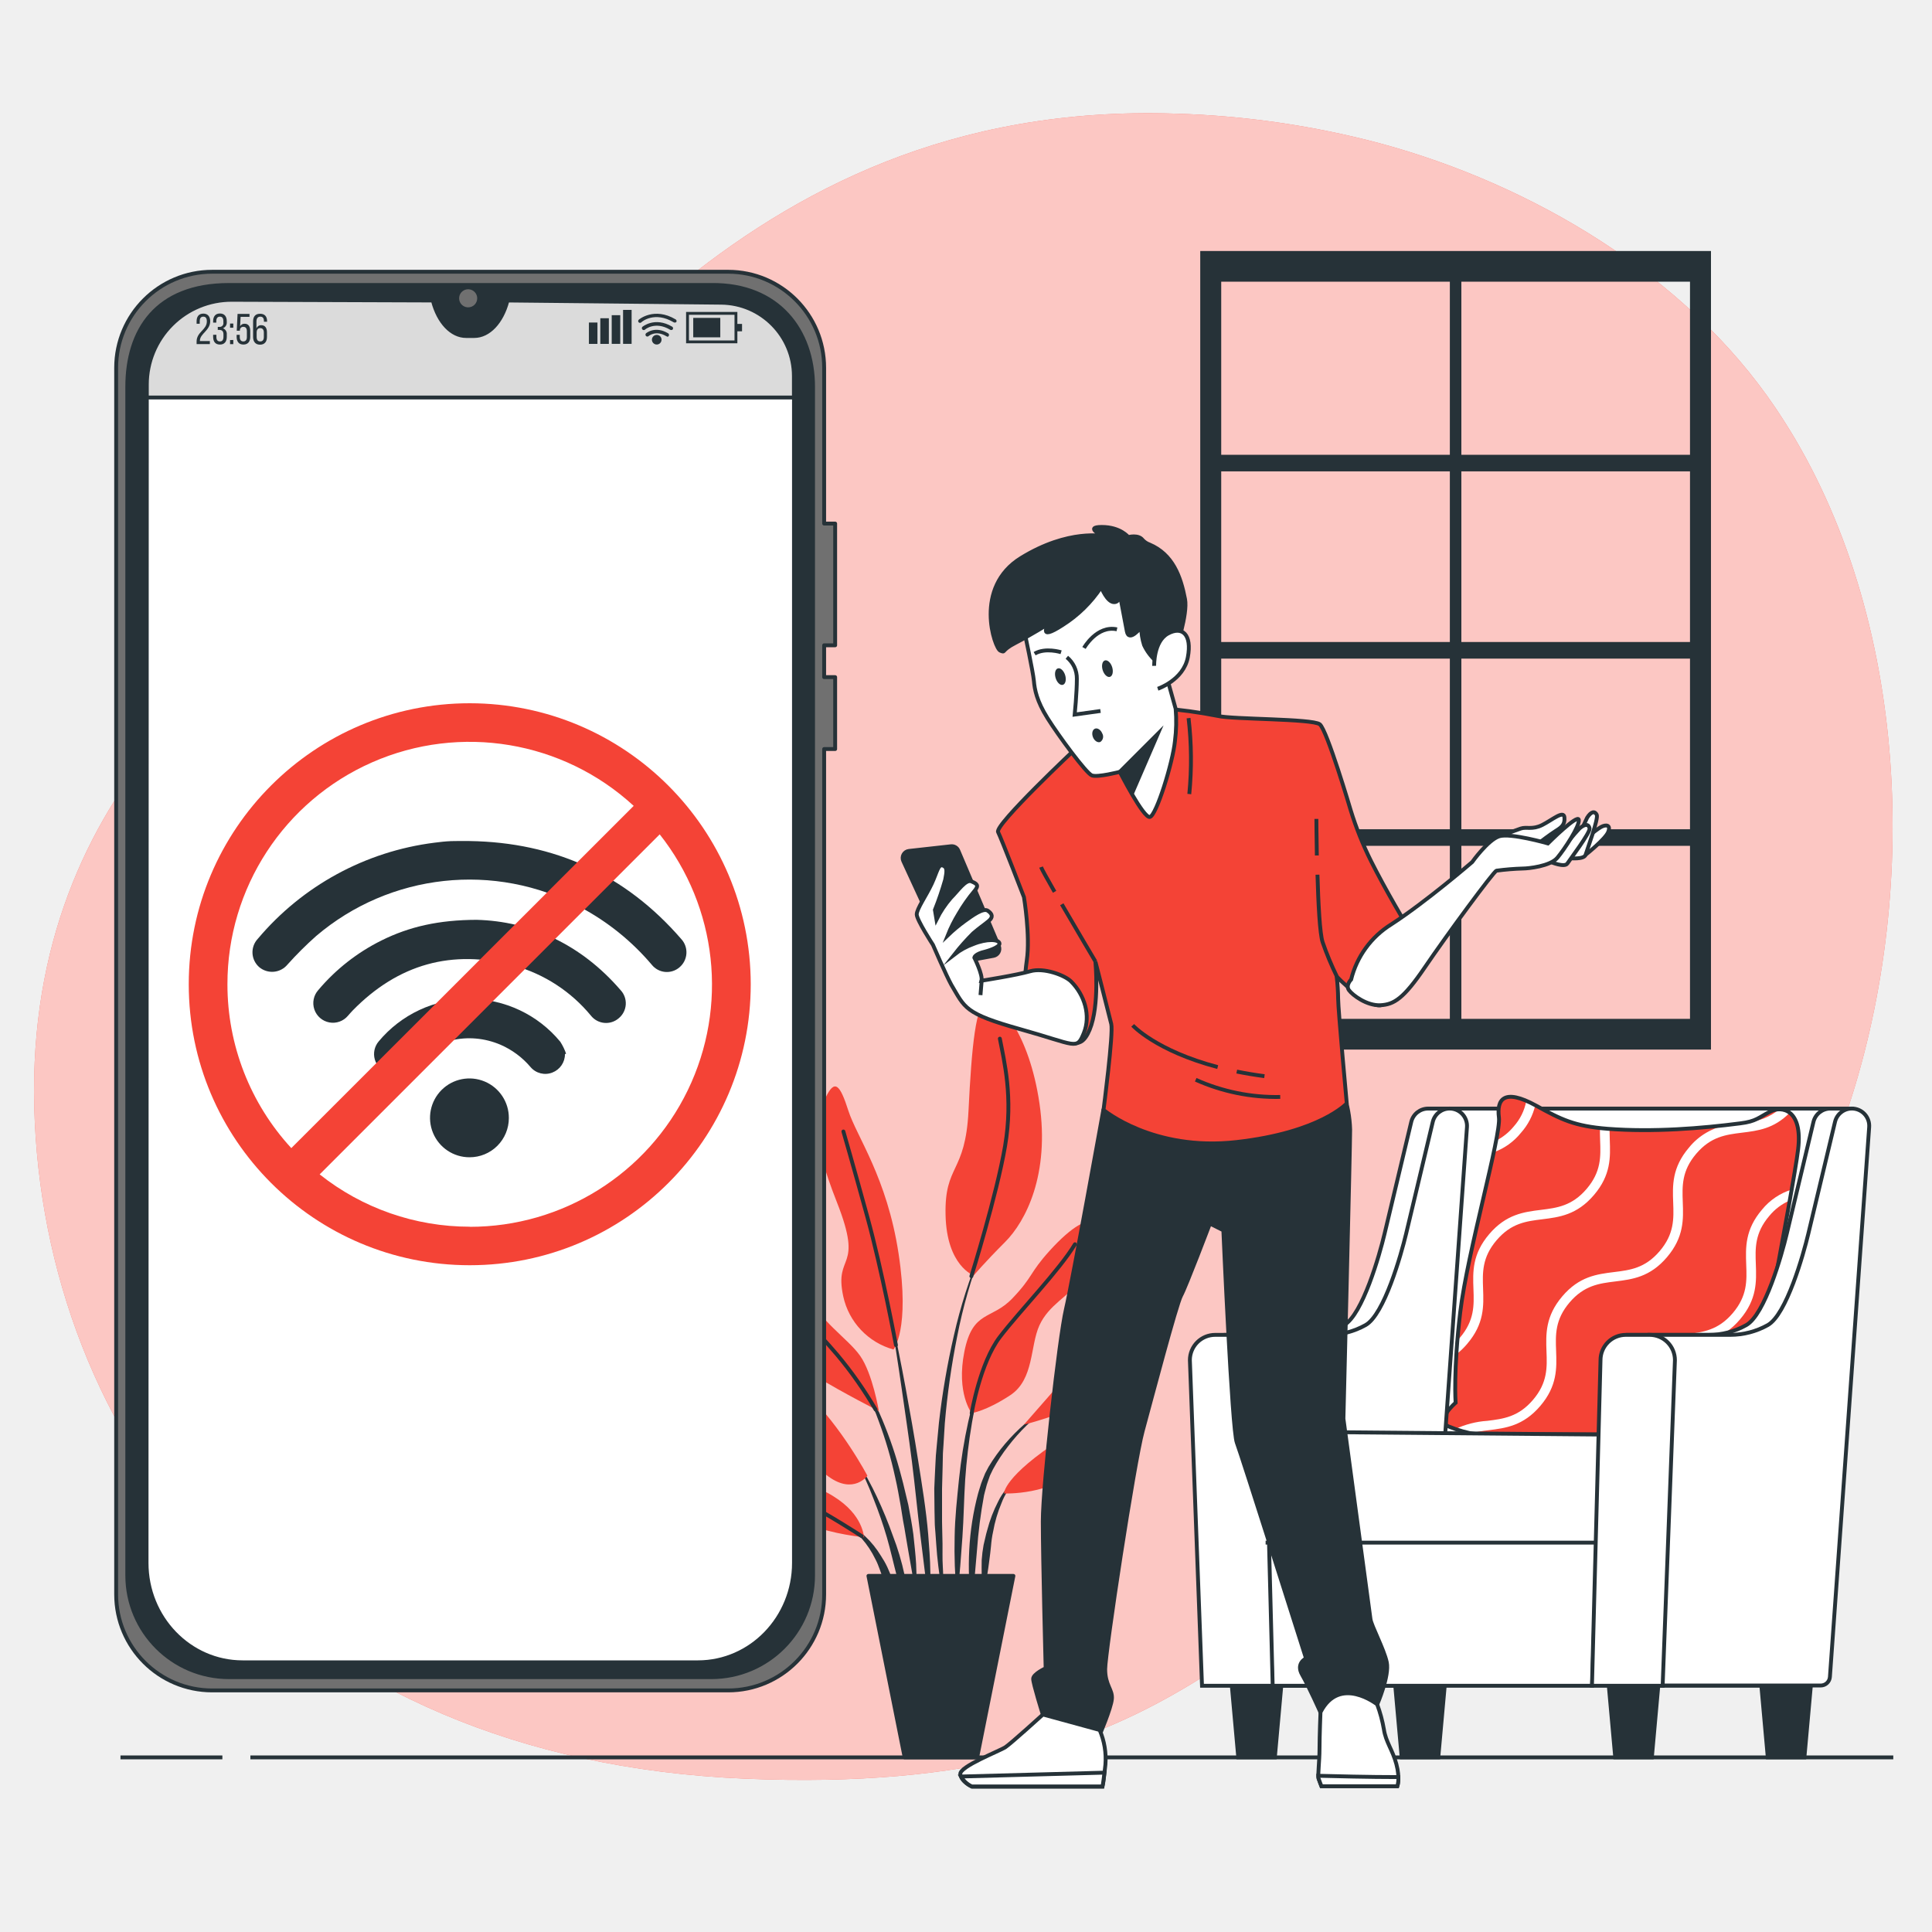
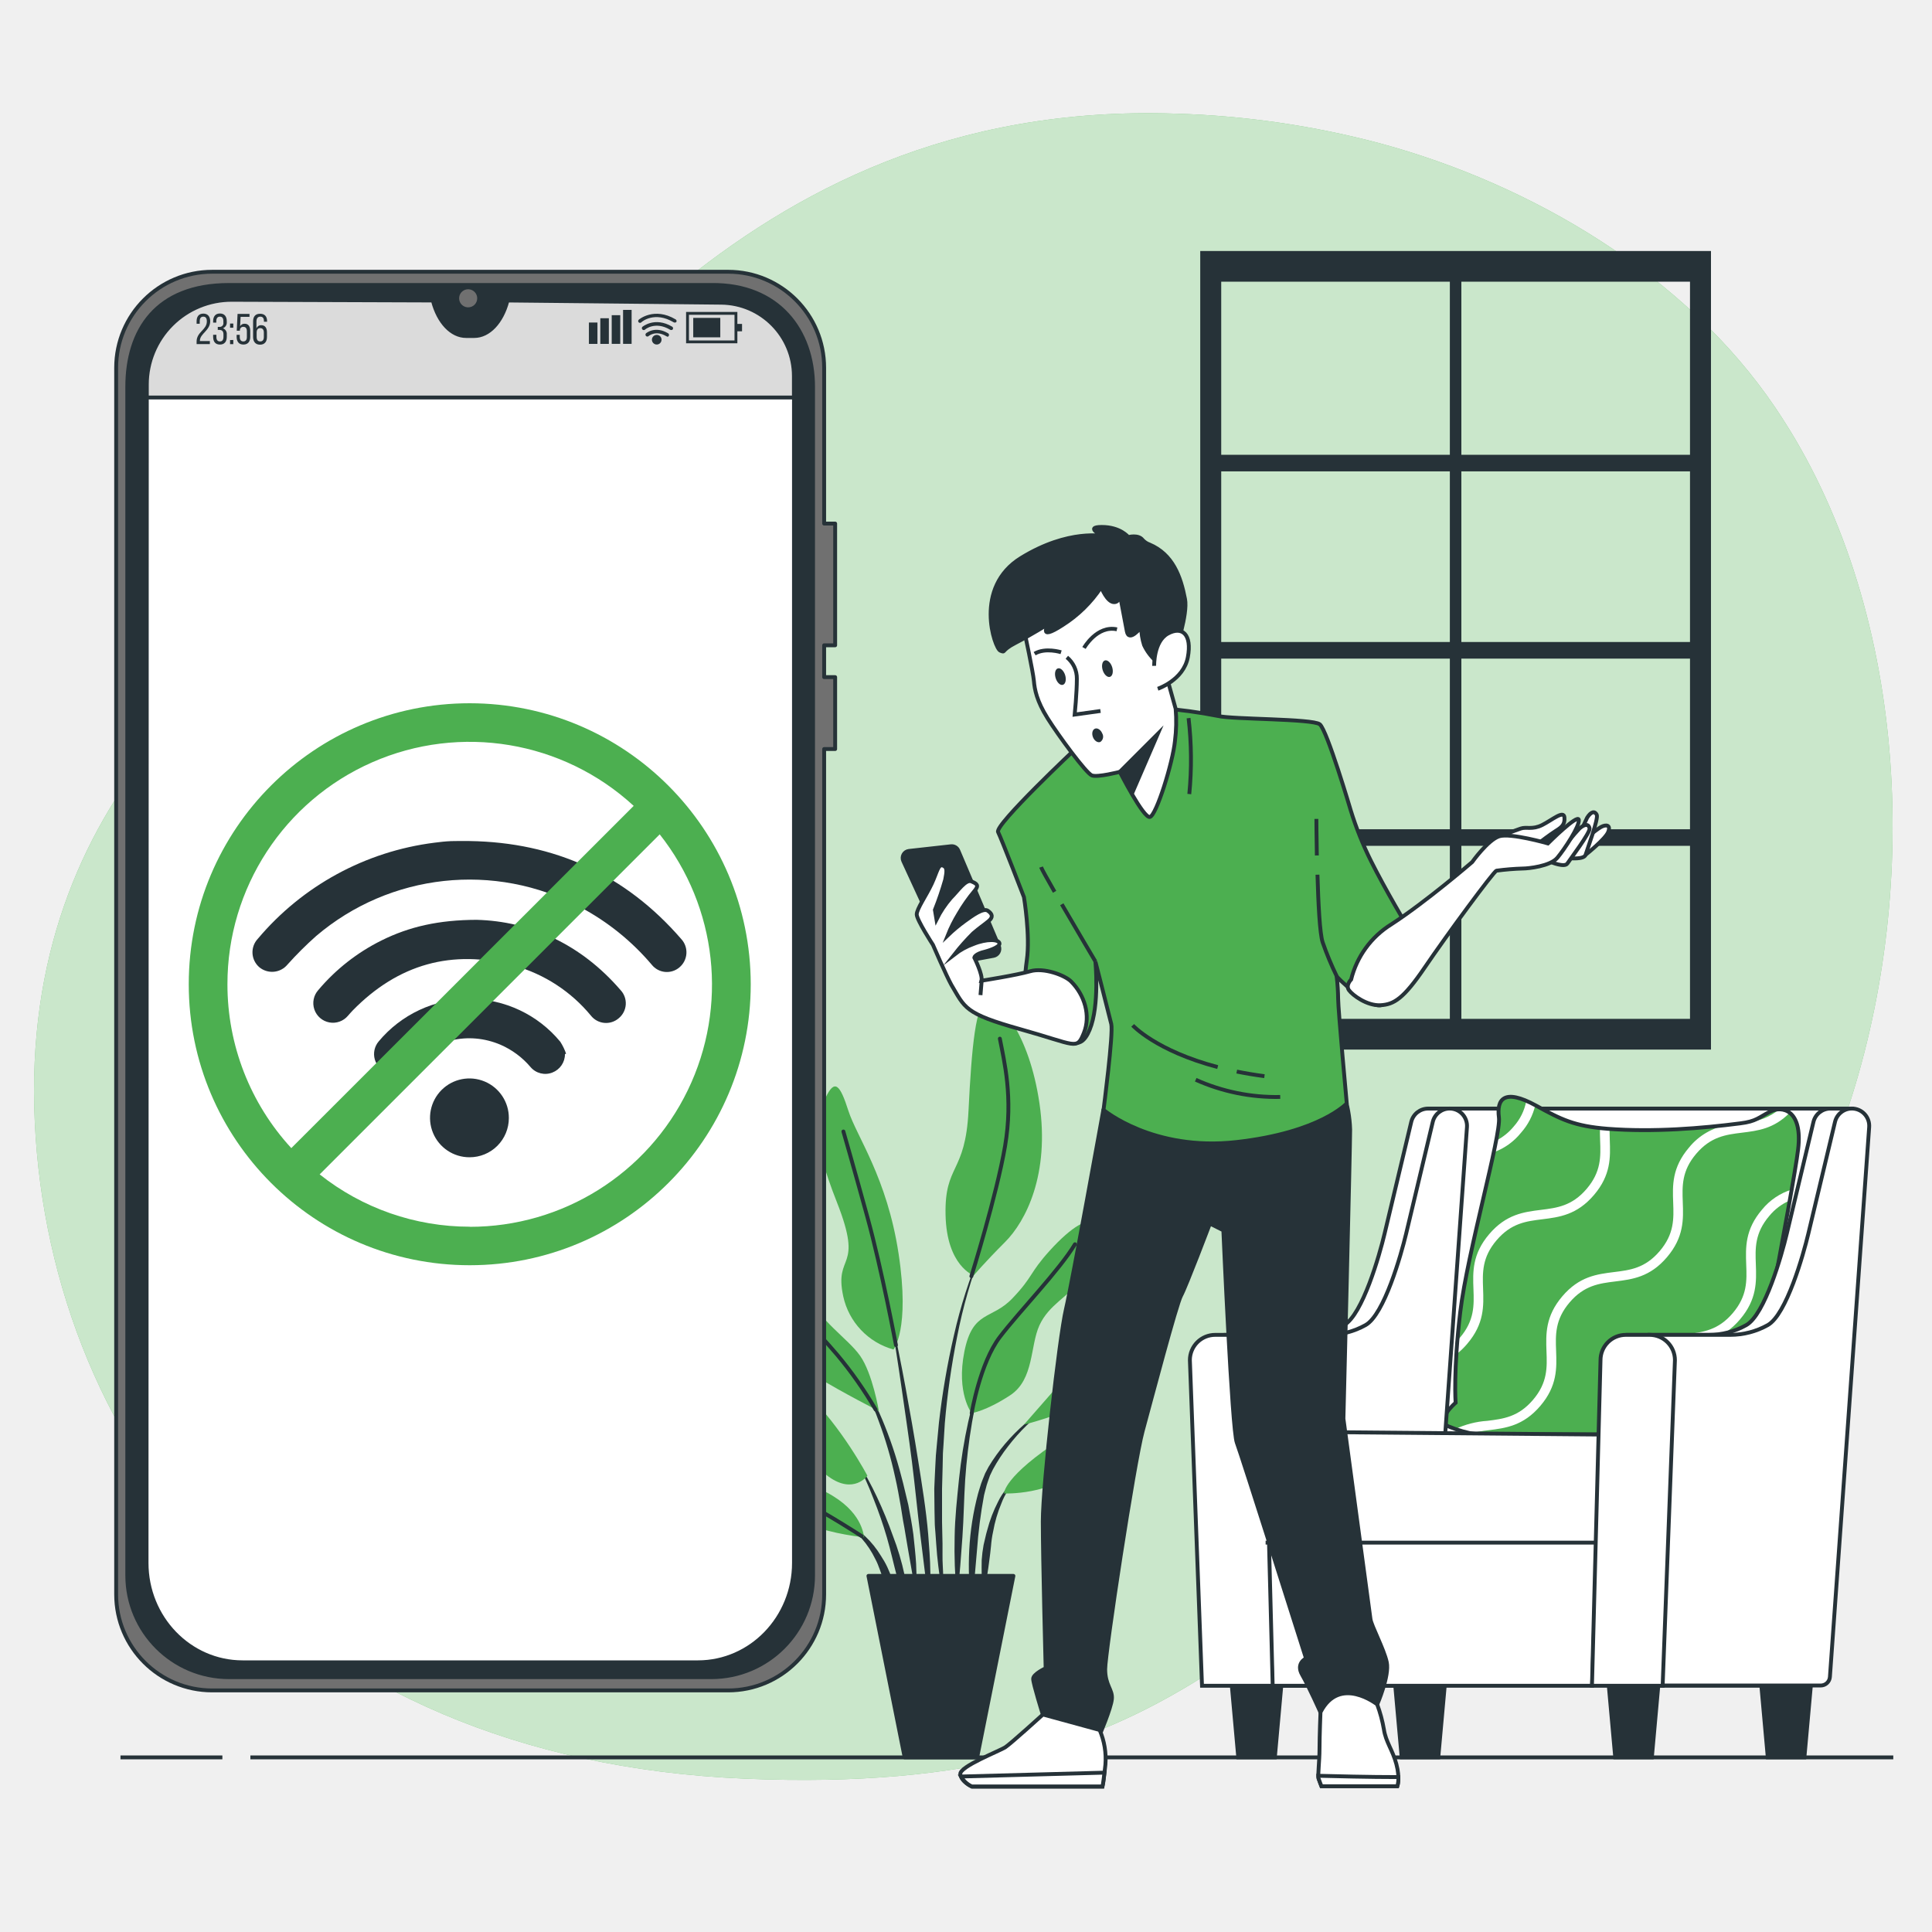
<svg xmlns="http://www.w3.org/2000/svg" viewBox="0 0 500 500">
  <g id="freepik--background-simple--inject-2">
-     <path d="M464.5,113.47q-2.38-4-5-7.9C436.33,71.22,396.44,47.73,357.2,37.11a231.87,231.87,0,0,0-52.71-7.69c-116.62-4-163.07,88-201.61,111.67S5,205.33,9,290.32s65.22,165,183.81,170,126.5-48.42,192.71-68.19c43.82-13.08,75-57.26,90.2-98.09C496.5,238.38,495.52,166.11,464.5,113.47Z" style="fill:#F44336" />
+     <path d="M464.5,113.47q-2.38-4-5-7.9C436.33,71.22,396.44,47.73,357.2,37.11a231.87,231.87,0,0,0-52.71-7.69c-116.62-4-163.07,88-201.61,111.67S5,205.33,9,290.32s65.22,165,183.81,170,126.5-48.42,192.71-68.19c43.82-13.08,75-57.26,90.2-98.09C496.5,238.38,495.52,166.11,464.5,113.47Z" style="fill:#4CAF50" />
    <path d="M464.5,113.47q-2.38-4-5-7.9C436.33,71.22,396.44,47.73,357.2,37.11a231.87,231.87,0,0,0-52.71-7.69c-116.62-4-163.07,88-201.61,111.67S5,205.33,9,290.32s65.22,165,183.81,170,126.5-48.42,192.71-68.19c43.82-13.08,75-57.26,90.2-98.09C496.5,238.38,495.52,166.11,464.5,113.47Z" style="fill:#fff;opacity:0.7" />
  </g>
  <g id="freepik--Window--inject-2">
    <polygon points="438.56 121.49 438.56 118.2 377.7 118.2 377.7 69.42 375.72 69.42 375.72 118.2 315.29 118.2 315.29 121.49 375.72 121.49 375.72 166.65 315.29 166.65 315.29 169.95 375.72 169.95 375.72 215.11 315.29 215.11 315.29 218.4 375.72 218.4 375.72 265.85 377.7 265.85 377.7 218.4 438.56 218.4 438.56 215.11 377.7 215.11 377.7 169.95 438.56 169.95 438.56 166.65 377.7 166.65 377.7 121.49 438.56 121.49" style="fill:#263238;stroke:#263238;stroke-miterlimit:10" />
    <path d="M311.12,65.46V271.13H442.3V65.46ZM437.87,264.18H315.55V72.4H437.87Z" style="fill:#263238;stroke:#263238;stroke-miterlimit:10" />
  </g>
  <g id="freepik--Plant--inject-2">
    <path d="M254,323.92h0a.1.1,0,0,0-.06-.13.1.1,0,0,0-.13.06,132,132,0,0,0-6.94,21.75A202,202,0,0,0,243,368.15l-.54,5.7c-.08.95-.19,1.9-.26,2.85l-.15,2.86c-.08,1.91-.2,3.82-.26,5.73l.06,5.73.06,2.86c0,.95.11,1.91.18,2.86.14,1.9.26,3.81.43,5.71.37,3.8.94,7.57,1.52,11.34a.11.11,0,0,0,.1.08.09.09,0,0,0,.1-.1h0c0-1.91-.09-3.8-.13-5.71s-.22-3.78-.19-5.68,0-3.8-.06-5.69l-.06-2.84,0-2.84,0-5.68.15-5.67.06-2.84c0-.95.11-1.89.16-2.84l.35-5.67a200.9,200.9,0,0,1,3.21-22.49A131.72,131.72,0,0,1,254,323.92Z" style="fill:#263238" />
    <path d="M254.81,353.6a.1.1,0,0,0-.06-.12.1.1,0,0,0-.13.06,132.44,132.44,0,0,0-6.43,29.24c-.5,5-1.06,9.94-1.13,14.94a127.13,127.13,0,0,0,.53,15,.11.11,0,0,0,.09.08.09.09,0,0,0,.11-.08c.58-5,.93-9.94,1.28-14.9s.4-9.93.72-14.89a148.32,148.32,0,0,1,5-29.31Z" style="fill:#263238" />
    <path d="M271.27,364.05a.1.1,0,0,0-.14,0,50.06,50.06,0,0,0-11,9.59,44.64,44.64,0,0,0-4.3,6l-.88,1.67-.7,1.74a15.71,15.71,0,0,0-.6,1.75c-.18.6-.38,1.18-.54,1.78a71,71,0,0,0-2.27,14.52,84,84,0,0,0,.54,14.62.11.11,0,0,0,.1.08.09.09,0,0,0,.1-.09l1.26-14.47a127.64,127.64,0,0,1,1.83-14.27c.13-.59.3-1.15.45-1.73a16,16,0,0,1,.5-1.71l.59-1.67.76-1.58a43.25,43.25,0,0,1,3.94-6,49.72,49.72,0,0,1,10.33-10.05h0A.11.11,0,0,0,271.27,364.05Z" style="fill:#263238" />
    <path d="M263.3,382.64a16.06,16.06,0,0,0-5,6,35.33,35.33,0,0,0-2.81,7.37c-.19.63-.35,1.27-.49,1.91l-.45,1.92a34.52,34.52,0,0,0-.49,3.91c0,1.32-.05,2.63,0,3.94a34.57,34.57,0,0,0,.51,3.91.13.13,0,0,0,.08.08.1.1,0,0,0,.12-.08,35.91,35.91,0,0,0,.7-3.85c.2-1.28.4-2.54.55-3.81s.35-2.52.45-3.79.27-2.54.55-3.78a34.19,34.19,0,0,1,2.14-7.3,16.18,16.18,0,0,1,4.2-6.27l0,0a.09.09,0,0,0,0-.13A.11.11,0,0,0,263.3,382.64Z" style="fill:#263238" />
    <path d="M240.22,397.14c-.54-6.42-1.6-12.79-2.6-19.14s-2.12-12.7-3.28-19-2.46-12.63-3.83-18.91a.1.1,0,1,0-.19,0c1.1,6.34,2.09,12.69,3,19.05s1.87,12.71,2.68,19.08,1.4,12.77,2.19,19.13l2.35,19.13a.12.12,0,0,0,.1.09.11.11,0,0,0,.11-.1c.07-1.61.07-3.22.11-4.84s-.07-3.22-.09-4.83C240.74,403.57,240.46,400.36,240.22,397.14Z" style="fill:#263238" />
    <path d="M236.37,397.05c-.35-2.55-.81-5.08-1.3-7.6l-.9-3.75c-.3-1.25-.58-2.5-.94-3.74a105.84,105.84,0,0,0-4.92-14.61l-.77-1.77-.85-1.73c-.55-1.16-1.2-2.27-1.83-3.4a28.58,28.58,0,0,0-4.64-6.14.09.09,0,0,0-.13,0,.1.1,0,0,0,0,.14h0a28,28,0,0,1,4.24,6.29c.56,1.14,1.15,2.26,1.63,3.44l.76,1.75.67,1.79a105.45,105.45,0,0,1,4.28,14.61c.58,2.47,1,5,1.45,7.49l.6,3.76c.22,1.25.49,2.5.66,3.76.4,2.51.87,5,1.3,7.53s.85,5,1.39,7.55a.11.11,0,0,0,.09.09.11.11,0,0,0,.11-.1q0-3.85-.18-7.7C236.94,402.15,236.63,399.6,236.37,397.05Z" style="fill:#263238" />
    <path d="M231.05,397.38c-1.19-3.38-2.57-6.68-4.07-9.91a86.8,86.8,0,0,0-5.12-9.38.1.1,0,1,0-.17.1,87.62,87.62,0,0,1,4.37,9.68c1.3,3.28,2.48,6.62,3.46,10s1.73,6.83,2.63,10.23,1.71,6.83,2.76,10.27a.1.1,0,0,0,.09.07.11.11,0,0,0,.11-.1,51.83,51.83,0,0,0-1-10.69A66.72,66.72,0,0,0,231.05,397.38Z" style="fill:#263238" />
    <path d="M230.83,408.61a23.15,23.15,0,0,0-2.83-5.94,24.44,24.44,0,0,0-4.12-5.11,19.36,19.36,0,0,0-2.62-2,10.92,10.92,0,0,0-3-1.34.1.1,0,0,0-.11.06.1.1,0,0,0,0,.13h0a14.89,14.89,0,0,1,4.93,3.83,23.66,23.66,0,0,1,3.43,5.2c1,1.84,1.48,3.88,2.33,5.79.37,1,.74,1.95,1.18,2.93a23.09,23.09,0,0,0,1.29,3h0a.11.11,0,0,0,.09.05.09.09,0,0,0,.1-.09,22.57,22.57,0,0,0-.12-3.29C231.31,410.74,231.09,409.67,230.83,408.61Z" style="fill:#263238" />
-     <path d="M231.23,349.25a18.29,18.29,0,0,1-13-13.76c-2.43-11.34,5.4-6.48-1.62-24.3s-5.4-21.87-3-27,3.78-3.51,5.94,3.24,10,17.28,13,37S231.23,349.25,231.23,349.25Z" style="fill:#F44336" />
-     <path d="M252,330.09s-7-2.43-7.29-15.66,5.13-10.53,5.94-27,1.89-28.08,4.86-28.35,10.8,8.1,13.5,26.46-3.51,30.51-8.91,35.91S252,330.09,252,330.09Z" style="fill:#F44336" />
-     <path d="M227.45,365.18s-1.62-9.72-4.86-14.31-10.26-8.64-14.85-17.54-9.72-13.23-9.45-.54,5.94,19.16,13,23.48S227.45,365.18,227.45,365.18Z" style="fill:#F44336" />
-     <path d="M224.48,381.92s-6.48-12.42-15.93-21.6-17-13.77-14.31-9.18,5.94,4.32,10.53,12.42,3.24,14,9.72,18.63S224.48,381.92,224.48,381.92Z" style="fill:#F44336" />
-     <path d="M223.67,397.85c-.27-.81-.54-6.75-9.72-11.61s-17.82-3-16.74-.54,6.75,6.48,12.42,8.91S223.67,397.85,223.67,397.85Z" style="fill:#F44336" />
-     <path d="M251.47,365.72s-4.05-5.13-1.89-15.93,7-8.1,12.42-13.77,4.32-6.47,9.72-12.41,10.26-9.18,12.42-6.75-1.08,10-4.32,14.31S271.45,337.64,269,343s-1.35,14-7.56,18.09S251.47,365.72,251.47,365.72Z" style="fill:#F44336" />
-     <path d="M265,368.69s9.72-11.07,16.74-19.17,9.72-14.3,10-8.91,2.43,9.72-3.24,16.74S265,368.69,265,368.69Z" style="fill:#F44336" />
-     <path d="M259.84,386.51s-.27-4.32,15.12-14.31,21.87-11.88,20.25-7.83-8.37,8.1-15.66,15.39S259.84,386.51,259.84,386.51Z" style="fill:#F44336" />
+     <path d="M231.23,349.25a18.29,18.29,0,0,1-13-13.76c-2.43-11.34,5.4-6.48-1.62-24.3s-5.4-21.87-3-27,3.78-3.51,5.94,3.24,10,17.28,13,37S231.23,349.25,231.23,349.25Z" style="fill:#4CAF50" />
+     <path d="M252,330.09s-7-2.43-7.29-15.66,5.13-10.53,5.94-27,1.89-28.08,4.86-28.35,10.8,8.1,13.5,26.46-3.51,30.51-8.91,35.91S252,330.09,252,330.09Z" style="fill:#4CAF50" />
+     <path d="M227.45,365.18s-1.62-9.72-4.86-14.31-10.26-8.64-14.85-17.54-9.72-13.23-9.45-.54,5.94,19.16,13,23.48S227.45,365.18,227.45,365.18Z" style="fill:#4CAF50" />
+     <path d="M224.48,381.92s-6.48-12.42-15.93-21.6-17-13.77-14.31-9.18,5.94,4.32,10.53,12.42,3.24,14,9.72,18.63S224.48,381.92,224.48,381.92Z" style="fill:#4CAF50" />
+     <path d="M223.67,397.85c-.27-.81-.54-6.75-9.72-11.61s-17.82-3-16.74-.54,6.75,6.48,12.42,8.91S223.67,397.85,223.67,397.85Z" style="fill:#4CAF50" />
+     <path d="M251.47,365.72s-4.05-5.13-1.89-15.93,7-8.1,12.42-13.77,4.32-6.47,9.72-12.41,10.26-9.18,12.42-6.75-1.08,10-4.32,14.31S271.45,337.64,269,343s-1.35,14-7.56,18.09S251.47,365.72,251.47,365.72Z" style="fill:#4CAF50" />
+     <path d="M265,368.69s9.72-11.07,16.74-19.17,9.72-14.3,10-8.91,2.43,9.72-3.24,16.74S265,368.69,265,368.69Z" style="fill:#4CAF50" />
+     <path d="M259.84,386.51s-.27-4.32,15.12-14.31,21.87-11.88,20.25-7.83-8.37,8.1-15.66,15.39S259.84,386.51,259.84,386.51Z" style="fill:#4CAF50" />
    <path d="M231.87,348.1s-3.61-19.36-7.39-33.13-6.21-22.14-6.21-22.14" style="fill:none;stroke:#263238;stroke-linecap:round;stroke-linejoin:round" />
    <path d="M251.39,330.29s6.56-21,8.72-33.68-.27-22.14-1.35-27.81" style="fill:none;stroke:#263238;stroke-linecap:round;stroke-linejoin:round" />
    <path d="M226.6,364.78a101.76,101.76,0,0,0-9.95-14.18c-5.94-7-10.53-10.8-13.23-17.54" style="fill:none;stroke:#263238;stroke-linecap:round;stroke-linejoin:round" />
    <path d="M251.47,365.72s2.16-13,7.29-19.71,15.39-17.27,19.44-24" style="fill:none;stroke:#263238;stroke-linecap:round;stroke-linejoin:round" />
    <path d="M223,397.55s-9.08-5.91-15.56-9.15" style="fill:none;stroke:#263238;stroke-linecap:round;stroke-linejoin:round" />
    <polygon points="252.89 454.81 234.13 454.81 224.75 407.84 262.27 407.84 252.89 454.81" style="fill:#263238;stroke:#263238;stroke-linecap:round;stroke-linejoin:round" />
  </g>
  <g id="freepik--Floor--inject-2">
    <line x1="64.8" y1="454.81" x2="489.98" y2="454.81" style="fill:none;stroke:#263238;stroke-miterlimit:10" />
    <line x1="31.18" y1="454.81" x2="57.55" y2="454.81" style="fill:none;stroke:#263238;stroke-miterlimit:10" />
  </g>
  <g id="freepik--Device--inject-2">
    <path d="M216.14,167v-31.5h-2.85V95.19a24.85,24.85,0,0,0-24.85-24.86H54.92A24.86,24.86,0,0,0,30.06,95.19V412.62a24.86,24.86,0,0,0,24.86,24.86H188.44a24.85,24.85,0,0,0,24.85-24.86V193.85h2.85V175.24h-2.85V167Z" style="fill:#707070;stroke:#263238;stroke-linejoin:round" />
    <path d="M184.08,434.05H59.27a26.33,26.33,0,0,1-26.33-26.33V100.09c0-14.55,7.46-26.34,26.33-26.34H184.08c17.31-.23,26.34,11.79,26.34,26.34V407.72A26.33,26.33,0,0,1,184.08,434.05Z" style="fill:#263238;stroke:#263238;stroke-linejoin:round" />
    <path d="M131.34,77.8l-.05.19c-1.46,5.44-4.82,9-8.54,9h-2.14c-3.72,0-7.08-3.52-8.54-9l0-.19-52.08-.18A21.92,21.92,0,0,0,38,99.53l-.07,304.94c0,14.21,11.12,25.73,24.85,25.73H180.62c13.73,0,24.86-11.52,24.86-25.73l0-307.13a19,19,0,0,0-18.78-19Z" style="fill:#fff;stroke:#263238;stroke-miterlimit:10" />
    <path d="M205.46,102.88V97.34a19,19,0,0,0-18.78-19l-55.34-.57-.05.19c-1.46,5.44-4.82,9-8.54,9h-2.14c-3.72,0-7.08-3.52-8.54-9l0-.19-52.08-.18A21.92,21.92,0,0,0,38,99.53v3.35Z" style="fill:#dbdbdb;stroke:#263238;stroke-miterlimit:10" />
    <path d="M123.5,77.2a2.34,2.34,0,1,0-2.33,2.34A2.33,2.33,0,0,0,123.5,77.2Z" style="fill:#707070" />
    <path d="M54.4,83.14c0,2.37-2.65,3.22-2.66,5v.12h2.57v.79H50.88V88.4c0-2.53,2.65-3,2.65-5.22,0-.81-.27-1.23-.92-1.23s-.92.46-.92,1.15v.69h-.81v-.63c0-1.2.54-2,1.75-2S54.4,82,54.4,83.14Z" style="fill:#263238" />
    <path d="M58.69,83.13v.2a1.57,1.57,0,0,1-1,1.62,1.55,1.55,0,0,1,1,1.62v.6c0,1.2-.56,2-1.77,2s-1.76-.78-1.76-2v-.53H56v.59c0,.7.29,1.13.92,1.13s.91-.42.91-1.21v-.6c0-.78-.32-1.15-1-1.17h-.47V84.6h.51a.94.94,0,0,0,.94-1.08v-.35c0-.81-.28-1.22-.91-1.22s-.92.43-.92,1.14v.4h-.82v-.36c0-1.19.56-2,1.76-2S58.69,81.94,58.69,83.13Z" style="fill:#263238" />
    <path d="M60.38,83.73v1.08h-.84V83.73Zm0,4.26v1.08h-.84V88Z" style="fill:#263238" />
    <path d="M62.14,84.43a1.28,1.28,0,0,1,1.17-.65c1,0,1.45.74,1.45,1.86v1.53c0,1.2-.57,2-1.76,2s-1.76-.78-1.76-2v-.52h.81v.58c0,.7.3,1.13.92,1.13s.92-.43.92-1.13V85.71c0-.71-.29-1.13-.92-1.13a.84.84,0,0,0-.88.84v.17h-.82l.21-4.35h3.09V82h-2.3Z" style="fill:#263238" />
    <path d="M69.12,83.12v.15H68.3v-.2c0-.71-.29-1.12-.93-1.12s-1,.42-1,1.26V85a1.26,1.26,0,0,1,1.26-.84c1,0,1.46.73,1.46,1.86v1.18c0,1.2-.59,2-1.79,2s-1.8-.78-1.8-2v-4c0-1.24.56-2,1.8-2S69.12,81.92,69.12,83.12Zm-2.7,2.93v1.18c0,.7.29,1.13.93,1.13s.93-.43.93-1.13V86.05c0-.7-.3-1.13-.93-1.13S66.42,85.35,66.42,86.05Z" style="fill:#263238" />
    <rect x="152.41" y="83.47" width="2.21" height="5.53" style="fill:#263238" />
    <rect x="155.36" y="82.36" width="2.21" height="6.64" style="fill:#263238" />
    <rect x="158.31" y="81.57" width="2.21" height="7.42" style="fill:#263238" />
    <rect x="161.25" y="80.2" width="2.21" height="8.79" style="fill:#263238" />
    <path d="M190.83,88.84H177.56V80.73h13.27Zm-12.53-.73h11.79V81.47H178.3Z" style="fill:#263238" />
    <rect x="179.41" y="82.27" width="7" height="5.03" style="fill:#263238" />
    <rect x="190.37" y="83.83" width="1.67" height="1.91" style="fill:#263238" />
    <path d="M172.7,87.08a.48.48,0,0,1-.26-.07c-2.7-1.61-4.48-.12-4.56-.05a.49.49,0,0,1-.69,0,.5.5,0,0,1,0-.7c.1-.08,2.38-2,5.72,0a.5.5,0,0,1-.25.92Z" style="fill:#263238" />
    <path d="M173.7,85.41a.48.48,0,0,1-.26-.07c-3.9-2.32-6.53-.07-6.55,0a.5.5,0,0,1-.66-.74s3.2-2.74,7.72-.06a.49.49,0,0,1,.17.68A.48.48,0,0,1,173.7,85.41Z" style="fill:#263238" />
    <path d="M174.6,83.48a.47.47,0,0,1-.25-.07c-4.94-2.94-8.23-.17-8.37,0a.49.49,0,0,1-.7,0,.48.48,0,0,1,.05-.69s3.94-3.38,9.53-.06a.5.5,0,0,1,.17.68A.49.49,0,0,1,174.6,83.48Z" style="fill:#263238" />
    <path d="M171.21,87.91A1.25,1.25,0,1,1,170,86.67,1.24,1.24,0,0,1,171.21,87.91Z" style="fill:#263238" />
    <path d="M121.53,217.66c22,.34,40.33,8.68,54.78,25.36a5.08,5.08,0,0,1-.47,7.33,5,5,0,0,1-7.15-.66,62.94,62.94,0,0,0-18.47-14.9,61.21,61.21,0,0,0-68.4,7.45,92.38,92.38,0,0,0-7.42,7.39,5.17,5.17,0,0,1-7.32.66,5.1,5.1,0,0,1-.36-7.33,71.44,71.44,0,0,1,45.7-24.87c1.44-.19,2.89-.35,4.34-.41S119.94,217.66,121.53,217.66Z" style="fill:#263238" />
    <path d="M123.35,238.05c13.9.36,27,6.29,37.24,18.17a5,5,0,0,1-.46,7.3,5,5,0,0,1-7.22-.7,39.62,39.62,0,0,0-19.8-12.9C117,245.56,103,249.54,91.3,261.49c-.44.45-.84.93-1.25,1.39a5.08,5.08,0,1,1-7.68-6.65,51.11,51.11,0,0,1,16.38-12.85C105.94,239.81,113.57,238.08,123.35,238.05Z" style="fill:#263238" />
    <path d="M146.21,272.81a5.08,5.08,0,0,1-3.25,4.76,5,5,0,0,1-5.66-1.42,21.34,21.34,0,0,0-7.76-5.77C121.2,266.84,112,269,105.79,276a4.92,4.92,0,0,1-5.43,1.63A5.07,5.07,0,0,1,98,269.52a30.52,30.52,0,0,1,47,.08,14.27,14.27,0,0,1,1.5,3.09Z" style="fill:#263238" />
    <path d="M121.52,299.5a10.2,10.2,0,1,1,10.17-10.15A10.14,10.14,0,0,1,121.52,299.5Z" style="fill:#263238" />
-     <path d="M121.58,182a72.72,72.72,0,1,0,72.71,72.71A72.8,72.8,0,0,0,121.58,182ZM58.86,254.75A62.68,62.68,0,0,1,164,208.56L75.39,297.13A62.52,62.52,0,0,1,58.86,254.75Zm62.72,62.72a62.4,62.4,0,0,1-38.85-13.54l88-88a62.67,62.67,0,0,1-49.18,101.57Z" style="fill:#F44336" />
+     <path d="M121.58,182a72.72,72.72,0,1,0,72.71,72.71A72.8,72.8,0,0,0,121.58,182ZM58.86,254.75A62.68,62.68,0,0,1,164,208.56L75.39,297.13A62.52,62.52,0,0,1,58.86,254.75Zm62.72,62.72a62.4,62.4,0,0,1-38.85-13.54l88-88a62.67,62.67,0,0,1-49.18,101.57Z" style="fill:#4CAF50" />
  </g>
  <g id="freepik--Sofa--inject-2">
    <polygon points="427.5 454.81 418.02 454.81 415.99 432.25 429.53 432.25 427.5 454.81" style="fill:#263238;stroke:#263238;stroke-miterlimit:10" />
    <polygon points="466.98 454.81 457.5 454.81 455.47 432.25 469.01 432.25 466.98 454.81" style="fill:#263238;stroke:#263238;stroke-miterlimit:10" />
    <polygon points="372.23 454.81 362.75 454.81 360.73 432.25 374.26 432.25 372.23 454.81" style="fill:#263238;stroke:#263238;stroke-miterlimit:10" />
    <polygon points="329.93 454.81 320.46 454.81 318.43 432.25 331.96 432.25 329.93 454.81" style="fill:#263238;stroke:#263238;stroke-miterlimit:10" />
    <path d="M375.17,286.9h98.52s.39,34.25-4.68,58.5-11.28,38.91-11.28,38.91H364.11S378,330.67,375.17,286.9Z" style="fill:#fff;stroke:#263238;stroke-miterlimit:10" />
-     <path d="M416.06,292.13c-8.64-.68-12.07-2.42-18.53-6-8.41-4.61-10.21-1.54-9.61,3.07s-8.17,35-10,50.3-1.21,23.53-1.21,23.53-5.4,4.61-1.8,6.14a32.28,32.28,0,0,0,7.21,2.05h69.66s12.38-63.61,13.58-73.84-4.2-11.25-7.21-9.72-3.6,2.56-7.81,3.07C440.5,292,427.9,293.05,416.06,292.13Z" style="fill:#F44336" />
+     <path d="M416.06,292.13c-8.64-.68-12.07-2.42-18.53-6-8.41-4.61-10.21-1.54-9.61,3.07s-8.17,35-10,50.3-1.21,23.53-1.21,23.53-5.4,4.61-1.8,6.14a32.28,32.28,0,0,0,7.21,2.05h69.66s12.38-63.61,13.58-73.84-4.2-11.25-7.21-9.72-3.6,2.56-7.81,3.07C440.5,292,427.9,293.05,416.06,292.13Z" style="fill:#4CAF50" />
    <path d="M393.63,293.16a16.26,16.26,0,0,0,3.69-7.1c-.84-.45-1.61-.82-2.32-1.12a13.69,13.69,0,0,1-3.26,6.61,14.3,14.3,0,0,1-4.54,3.65c-.18.91-.38,1.9-.6,3A16.06,16.06,0,0,0,393.63,293.16Z" style="fill:#fff" />
    <path d="M456,313.06c-4.41,5.18-4.24,9.78-4.08,14.24.16,4.16.3,8.08-3.48,12.53s-7.69,4.92-11.82,5.44c-4.42.54-9,1.11-13.4,6.29s-4.25,9.78-4.08,14.23a28.53,28.53,0,0,1-.15,5.47h2.52a33.48,33.48,0,0,0,.11-5.56c-.15-4.16-.3-8.09,3.49-12.53s7.68-4.93,11.82-5.44c4.42-.54,9-1.11,13.4-6.29s4.24-9.78,4.08-14.24c-.16-4.16-.3-8.09,3.49-12.53a14,14,0,0,1,5.34-4c.17-1,.34-1.92.5-2.83A16.07,16.07,0,0,0,456,313.06Z" style="fill:#fff" />
    <path d="M385.23,370.14c4.43-.55,9-1.12,13.41-6.3s4.24-9.78,4.08-14.23c-.16-4.16-.3-8.09,3.48-12.53s7.69-4.93,11.82-5.44c4.42-.55,9-1.11,13.4-6.29s4.25-9.79,4.08-14.24c-.15-4.16-.3-8.09,3.49-12.53s7.69-4.93,11.82-5.44,8.26-1,12.34-5.14a4.35,4.35,0,0,0-2.74-.86,14.82,14.82,0,0,1-7.92,3.27,19.67,19.67,0,0,1-2.12.36l-3,.35A16.3,16.3,0,0,0,437.1,297c-4.42,5.19-4.25,9.79-4.08,14.24.15,4.16.3,8.09-3.49,12.54s-7.68,4.92-11.82,5.43c-4.42.55-9,1.11-13.4,6.29s-4.24,9.79-4.08,14.24c.16,4.16.3,8.09-3.48,12.53s-7.69,4.93-11.82,5.44a23.21,23.21,0,0,0-8.38,2.16,32.7,32.7,0,0,0,4,1.12A32.06,32.06,0,0,1,385.23,370.14Z" style="fill:#fff" />
    <path d="M379.74,347.75c4.41-5.18,4.24-9.78,4.08-14.23-.15-4.17-.3-8.09,3.49-12.54s7.68-4.92,11.81-5.43c4.42-.55,9-1.12,13.41-6.3s4.24-9.78,4.08-14.23c0-1-.07-1.91-.06-2.86l-.49,0-2-.19c0,1.07,0,2.12.05,3.17.16,4.16.3,8.09-3.48,12.53s-7.69,4.93-11.82,5.44c-4.42.55-9,1.11-13.41,6.29s-4.24,9.78-4.07,14.24c.15,4.16.29,8.09-3.49,12.53-.21.25-.42.48-.64.7-.1,1.27-.19,2.47-.26,3.59A18.26,18.26,0,0,0,379.74,347.75Z" style="fill:#fff" />
    <path d="M416.06,292.13c-8.64-.68-12.07-2.42-18.53-6-8.41-4.61-10.21-1.54-9.61,3.07s-8.17,35-10,50.3-1.21,23.53-1.21,23.53-5.4,4.61-1.8,6.14a32.28,32.28,0,0,0,7.21,2.05h69.66s12.38-63.61,13.58-73.84-4.2-11.25-7.21-9.72-3.6,2.56-7.81,3.07C440.5,292,427.9,293.05,416.06,292.13Z" style="fill:none;stroke:#263238;stroke-miterlimit:10" />
    <path d="M375.17,286.9H369.6a4.49,4.49,0,0,0-4.37,3.45l-6.92,29c-1.28,5.38-5.66,20.88-10.48,23.59h0a19.79,19.79,0,0,1-9.69,2.53H317.26l8.88,90.77h38l10-144.53a5.11,5.11,0,0,0,0-1h1.13Z" style="fill:#fff;stroke:#263238;stroke-miterlimit:10" />
    <path d="M322.83,345.46h20.89a19.82,19.82,0,0,0,9.69-2.53h0c4.82-2.71,9.19-18.21,10.48-23.59l6.91-29a4.5,4.5,0,0,1,4.37-3.45h0a4.49,4.49,0,0,1,4.48,4.8L369.4,436.23h-38Z" style="fill:#fff;stroke:#263238;stroke-miterlimit:10" />
    <polygon points="412.04 436.28 414.21 371.26 327.1 370.49 329.28 436.28 412.04 436.28" style="fill:#fff;stroke:#263238;stroke-miterlimit:10" />
    <path d="M479.26,286.9h-5.57a4.5,4.5,0,0,0-4.37,3.45l-6.92,29c-1.28,5.38-5.65,20.88-10.48,23.59h0a19.76,19.76,0,0,1-9.69,2.53H421.35L425,436.23h42.82L478.17,291.7a4.39,4.39,0,0,0,0-1h1.13Z" style="fill:#fff;stroke:#263238;stroke-miterlimit:10" />
    <path d="M426.92,345.46h20.89a19.82,19.82,0,0,0,9.69-2.53h0c4.82-2.71,9.2-18.21,10.48-23.59l6.92-29a4.49,4.49,0,0,1,4.36-3.45h0a4.48,4.48,0,0,1,4.48,4.8L473.58,434a2.39,2.39,0,0,1-2.37,2.21H430.33Z" style="fill:#fff;stroke:#263238;stroke-miterlimit:10" />
    <path d="M414.21,352,412,436.28h18.29L433.47,352a6.54,6.54,0,0,0-6.55-6.54h-6.16A6.54,6.54,0,0,0,414.21,352Z" style="fill:#fff;stroke:#263238;stroke-miterlimit:10" />
    <path d="M307.94,352l3.14,84.28h18.29L327.19,352a6.54,6.54,0,0,0-6.54-6.54h-6.16A6.54,6.54,0,0,0,307.94,352Z" style="fill:#fff;stroke:#263238;stroke-miterlimit:10" />
    <line x1="327.54" y1="399.23" x2="413.38" y2="399.23" style="fill:none;stroke:#263238;stroke-miterlimit:10" />
  </g>
  <g id="freepik--Character--inject-2">
    <path d="M285.55,287.23s-7.94,44.12-9.68,51.58-6,45.49-6,54.94.74,38,.74,38-3.23,1.49-3.23,2.73,2.49,9.2,2.49,9.2l14.66,5.47s3-7,3.23-9.45-1.74-3.48-1.74-7.71,7.46-53.44,9.7-61.64,8.7-32.81,9.94-35.05,7.46-18.64,7.46-18.64l3.48,1.74s2.23,51.7,3.48,54.93S338,429.2,338,429.2s-2.73,1.24-1,4.23,4.72,9.69,4.72,9.69,2.74-3.73,6-4.47,8.7,2.48,8.7,2.48,3.23-7.46,2.48-10.93-4-9.45-4.22-11.19-7-51.86-7-51.86,1.74-70.1,1.74-74.82a31.49,31.49,0,0,0-1.74-9.45,117.57,117.57,0,0,1-32.32,6.22c-17.65.74-27.34-6.46-27.34-6.46Z" style="fill:#263238;stroke:#263238;stroke-miterlimit:10" />
    <path d="M269.91,443.71s-8.21,7.45-9.7,8.45-11.93,5-11.68,7,3,3.23,3,3.23h33.81s.24-1,.74-5.72a18.86,18.86,0,0,0-1.49-8.95Z" style="fill:#fff;stroke:#263238;stroke-miterlimit:10" />
    <path d="M285.83,458.76l-37.12,1a6.16,6.16,0,0,0,2.8,2.57h33.81S285.49,461.66,285.83,458.76Z" style="fill:#fff;stroke:#263238;stroke-miterlimit:10" />
    <path d="M341.74,443.12s-.25,6.21-.25,9.45-.49,7-.25,7.7.75,2,.75,2h19.64s.74-2-.25-5.72-2.74-5.71-3.23-9a36.31,36.31,0,0,0-1.74-6.46S346.71,433.43,341.74,443.12Z" style="fill:#fff;stroke:#263238;stroke-miterlimit:10" />
    <path d="M361.89,459.91c-7.47,0-16.77-.24-20.72-.34a3.34,3.34,0,0,0,.07.7c.25.75.75,2,.75,2h19.64A7.22,7.22,0,0,0,361.89,459.91Z" style="fill:#fff;stroke:#263238;stroke-miterlimit:10" />
-     <path d="M278.5,193.64s-21.12,19.83-20.2,21.68S265,232.18,265,232.18s1.66,10,.74,16.31a64.54,64.54,0,0,0-.56,12.05,25.59,25.59,0,0,0,7,6.11c4.08,2.23,7.23,6.12,9.83-.18s1.48-17.61,1.48-17.61S287,262.58,287.59,265s-2,22.24-2,22.24S298.33,298,320,295.56s28.54-10,28.54-10-2.23-24.28-2.23-27.06a54,54,0,0,0-.37-5.75s7.6,7.79,11.31,7.42,10.19-15.57,8.52-18-7.41-12.25-10.93-19.29a85.73,85.73,0,0,1-5.28-13.19s-6.12-20.76-8-22.24-22.7-1.25-26.41-2.17a124.1,124.1,0,0,0-14.83-2C299.08,183.26,282.58,187.15,278.5,193.64Z" style="fill:#F44336;stroke:#263238;stroke-miterlimit:10" />
+     <path d="M278.5,193.64s-21.12,19.83-20.2,21.68S265,232.18,265,232.18s1.66,10,.74,16.31a64.54,64.54,0,0,0-.56,12.05,25.59,25.59,0,0,0,7,6.11c4.08,2.23,7.23,6.12,9.83-.18s1.48-17.61,1.48-17.61S287,262.58,287.59,265s-2,22.24-2,22.24S298.33,298,320,295.56s28.54-10,28.54-10-2.23-24.28-2.23-27.06a54,54,0,0,0-.37-5.75s7.6,7.79,11.31,7.42,10.19-15.57,8.52-18-7.41-12.25-10.93-19.29a85.73,85.73,0,0,1-5.28-13.19s-6.12-20.76-8-22.24-22.7-1.25-26.41-2.17a124.1,124.1,0,0,0-14.83-2C299.08,183.26,282.58,187.15,278.5,193.64Z" style="fill:#4CAF50;stroke:#263238;stroke-miterlimit:10" />
    <path d="M340.8,221.39c-.1-5.32-.12-9.46-.12-9.46" style="fill:none;stroke:#263238;stroke-miterlimit:10" />
    <path d="M346,252.75a78.12,78.12,0,0,1-3.7-8.89c-.74-2.21-1.13-10.1-1.34-17.49" style="fill:none;stroke:#263238;stroke-miterlimit:10" />
    <path d="M272.93,230.8c-1.89-3.3-3.33-5.88-3.51-6.4" style="fill:none;stroke:#263238;stroke-miterlimit:10" />
    <path d="M283.51,248.86s-4.74-8-8.72-14.84" style="fill:none;stroke:#263238;stroke-miterlimit:10" />
    <path d="M307.6,185.85a92.16,92.16,0,0,1,.19,19.65" style="fill:none;stroke:#263238;stroke-miterlimit:10" />
    <path d="M320.07,277.32c2.23.45,4.62.86,7.17,1.19" style="fill:none;stroke:#263238;stroke-miterlimit:10" />
    <path d="M293.14,265.36s6,6.58,22,10.8" style="fill:none;stroke:#263238;stroke-miterlimit:10" />
    <path d="M309.45,279.44a50.88,50.88,0,0,0,21.87,4.45" style="fill:none;stroke:#263238;stroke-miterlimit:10" />
    <path d="M265.16,163.61s2.22,10.38,2.41,12.61.74,5.19,3.52,9.63,10,14.27,11.49,14.83,7.23-.93,7.23-.93,6.11,12.05,7.78,11.68,5.93-14.09,6.49-19.65a39.64,39.64,0,0,0,.18-8.34l-2.59-9.26s-2.22-13-2.22-13.9,1.29-7.6-5.93-10.38-16.13-3-22.06,3.89S265.16,163.61,265.16,163.61Z" style="fill:#fff;stroke:#263238;stroke-miterlimit:10" />
    <path d="M285,151.94a33.32,33.32,0,0,1-10,9.82c-6.85,4.45-3.52-.37-3.52-.37s-4.82,3-8.71,5-2.41,2.6-3.89,2-7-16.38,5.39-24,21.43-5.61,21.43-5.61-5.38-2.41-.56-2.41S292,139,292,139s2.59-.74,3.7.74a4.4,4.4,0,0,0,1.77,1.17c6,2.54,8.09,8.22,9.22,14.15.74,3.89-2.41,13.16-2.41,13.16L299.08,171a12.88,12.88,0,0,1-3-4.08,15.94,15.94,0,0,1-.74-4.63s-3.15,4.07-3.71,1.11-2-10.56-2-10.56.56,3-1.29,3S285,151.94,285,151.94Z" style="fill:#263238;stroke:#263238;stroke-miterlimit:10" />
    <path d="M298.7,172.32s-.18-6.3,3.53-8.34,6.3.19,5.18,6.12-7.78,8.15-7.78,8.15" style="fill:#fff;stroke:#263238;stroke-miterlimit:10" />
    <polygon points="289.81 199.75 299.63 189.93 293.14 204.94 289.81 199.75" style="fill:#263238;stroke:#263238;stroke-miterlimit:10" />
    <path d="M285.27,189.82a1.66,1.66,0,0,1-.51,2.2c-.67.27-1.52-.28-1.9-1.23s-.15-1.94.51-2.21S284.88,188.87,285.27,189.82Z" style="fill:#263238" />
    <path d="M287.83,172.66c.36,1.18.1,2.3-.57,2.51s-1.53-.58-1.89-1.75-.1-2.29.57-2.5S287.47,171.49,287.83,172.66Z" style="fill:#263238" />
    <path d="M275.66,174.72c.36,1.18.1,2.3-.58,2.51s-1.52-.57-1.88-1.75-.11-2.29.57-2.5S275.29,173.55,275.66,174.72Z" style="fill:#263238" />
    <path d="M276.1,170.1a7.06,7.06,0,0,1,2.59,5.56c0,3.71-.56,9.27-.56,9.27l6.68-.93" style="fill:none;stroke:#263238;stroke-miterlimit:10" />
    <path d="M280.54,167.69s3.34-5.93,8.53-4.82" style="fill:none;stroke:#263238;stroke-miterlimit:10" />
    <path d="M274.61,168.8s-4.07-1.29-6.85.37" style="fill:none;stroke:#263238;stroke-miterlimit:10" />
    <path d="M388,216.43s4.08-1.48,5.56-2,3,.37,5.56-.92,5.56-3.9,5.75-2-.75,2.59-2.23,3.52-3.89,2.78-3.89,2.78l-.74,1.85-11.12-.92S387.1,217,388,216.43Z" style="fill:#fff;stroke:#263238;stroke-miterlimit:10" />
    <path d="M410.35,221.22s5.11-4.05,5.85-5.9-.56-2-1.85-1.3S409,218.1,409,218.1Z" style="fill:#fff;stroke:#263238;stroke-miterlimit:10" />
    <path d="M406.17,222.1s3.8.4,4.18-.88,3.38-9.34,2.89-10.35-1.44-.92-2.49.75a57.18,57.18,0,0,0-2.9,7.07s-2.54.57-3.18,2.31S406.17,222.1,406.17,222.1Z" style="fill:#fff;stroke:#263238;stroke-miterlimit:10" />
    <path d="M401.37,223.1s3.53,1.49,4.27.37,5.93-8,5.74-9.08-1.11-1.29-2.59,0a55.84,55.84,0,0,0-4.82,5.93s-2.6-.18-3.71,1.3S401.37,223.1,401.37,223.1Z" style="fill:#fff;stroke:#263238;stroke-miterlimit:10" />
    <path d="M349.67,253.5a23.39,23.39,0,0,1,10.38-14.27C368.94,233.48,381,223.1,381,223.1s4.08-5.74,7-6.67,12.6,1.85,12.6,1.85,7.79-7.78,8-6.11-3.7,7.6-5.56,9.82-7.6,2.78-8.89,2.78a67,67,0,0,0-6.86.56c-.74.18-13,16.86-18.53,25s-8,9.63-11.49,9.82-7.23-2.6-8.16-3.89S349.67,253.5,349.67,253.5Z" style="fill:#fff;stroke:#263238;stroke-miterlimit:10" />
    <path d="M233.77,222.82l11.68,25.34a1.86,1.86,0,0,0,2,1l9.69-1.79a1.85,1.85,0,0,0,1.36-2.52L248,220.12a1.82,1.82,0,0,0-1.89-1.11l-10.89,1.21A1.84,1.84,0,0,0,233.77,222.82Z" style="fill:#263238;stroke:#263238;stroke-miterlimit:10" />
    <path d="M241.44,244.51s-4.19-6.42-4.19-7.86,2.44-4.85,3.87-7.93,1.65-5.14,2.88-4.72,1,1.64.61,3.69a79.85,79.85,0,0,1-2.66,7.8l.41,2.47a26.4,26.4,0,0,1,3.69-5.55c1.85-1.84,3.9-4.92,5.34-4.31s2.05,1,.82,2.47a42.71,42.71,0,0,0-4.14,5.91,36.87,36.87,0,0,0-2.79,5.58,42.73,42.73,0,0,1,4.37-3.66c2-1.44,4.82-3.52,6-2.7s1.44,1.64.21,2.67-2.35,1.73-4,3.17a60.68,60.68,0,0,0-4.84,5.45,17.87,17.87,0,0,1,4.84-2.66c3.49-1.43,6.68-1.27,6.81-.17s-3.67,2.1-3.67,2.1c-2.72.62-2.85,1.55-2.85,1.55s2.26,4.52,1.85,6c0,0,9.12-1.43,12.61-2.45s8.94,1,10.59,2.65c3.49,3.49,5.13,8.83,3.29,13.35s-1.85,3.08-16.43-1-14.3-5.54-17.86-11.5C244.91,252.54,241.44,244.51,241.44,244.51Z" style="fill:#fff;stroke:#263238;stroke-miterlimit:10" />
    <line x1="254.06" y1="253.77" x2="253.75" y2="257.53" style="fill:none;stroke:#263238;stroke-miterlimit:10" />
  </g>
</svg>
